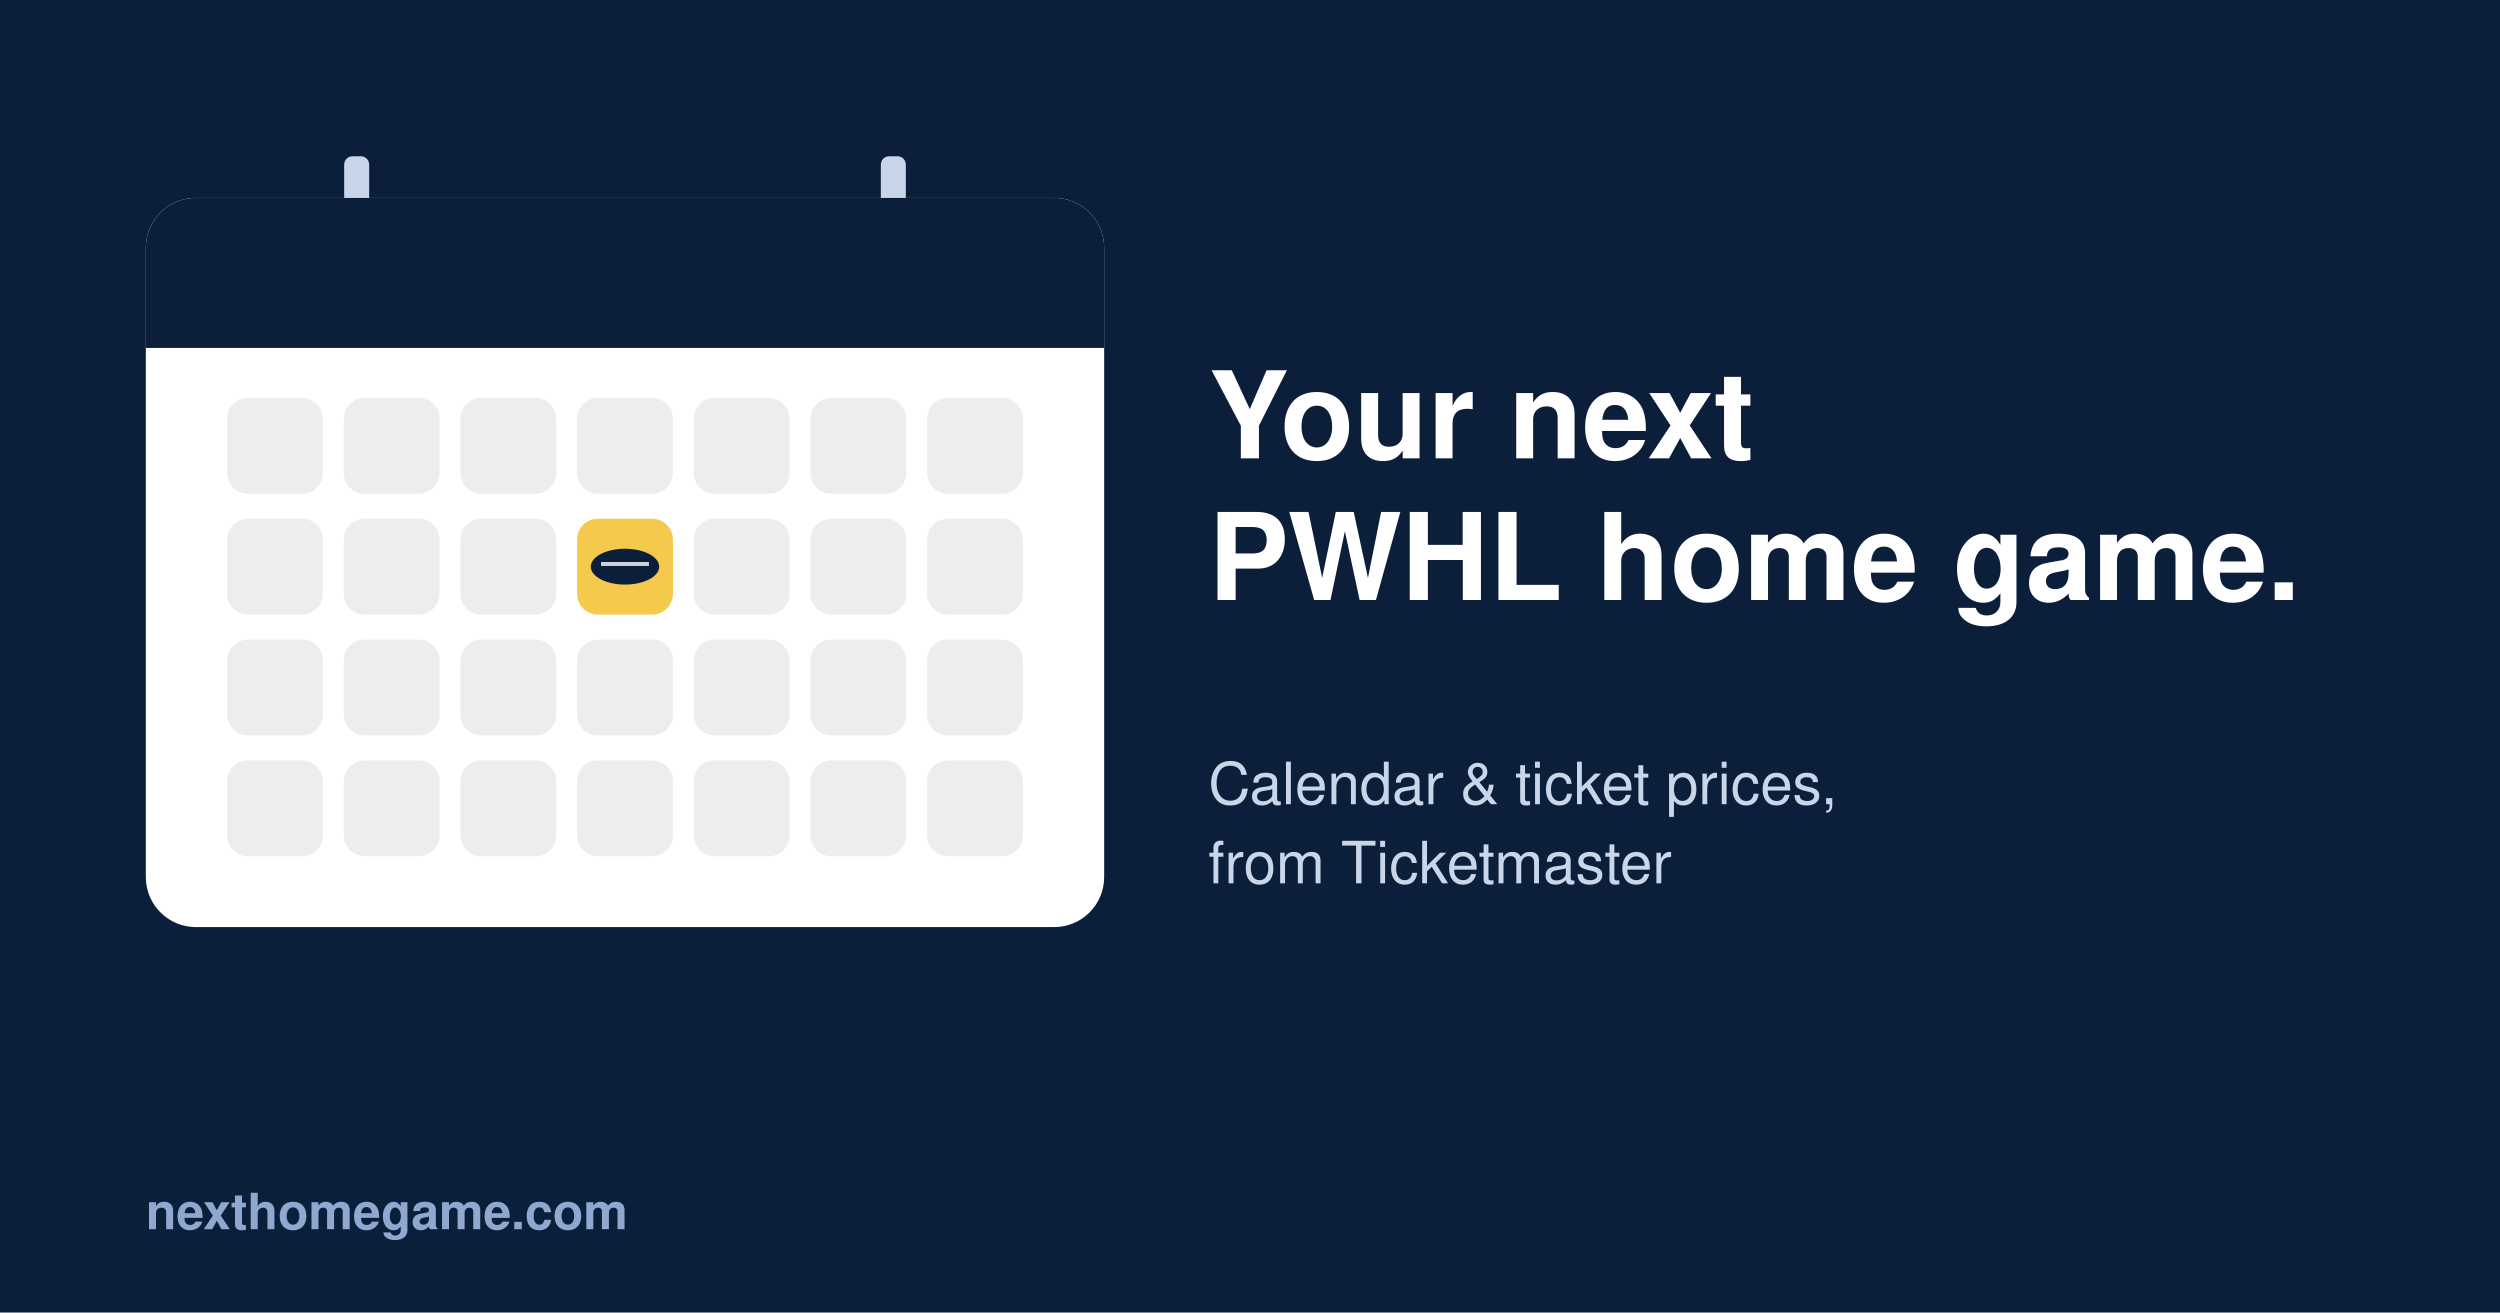
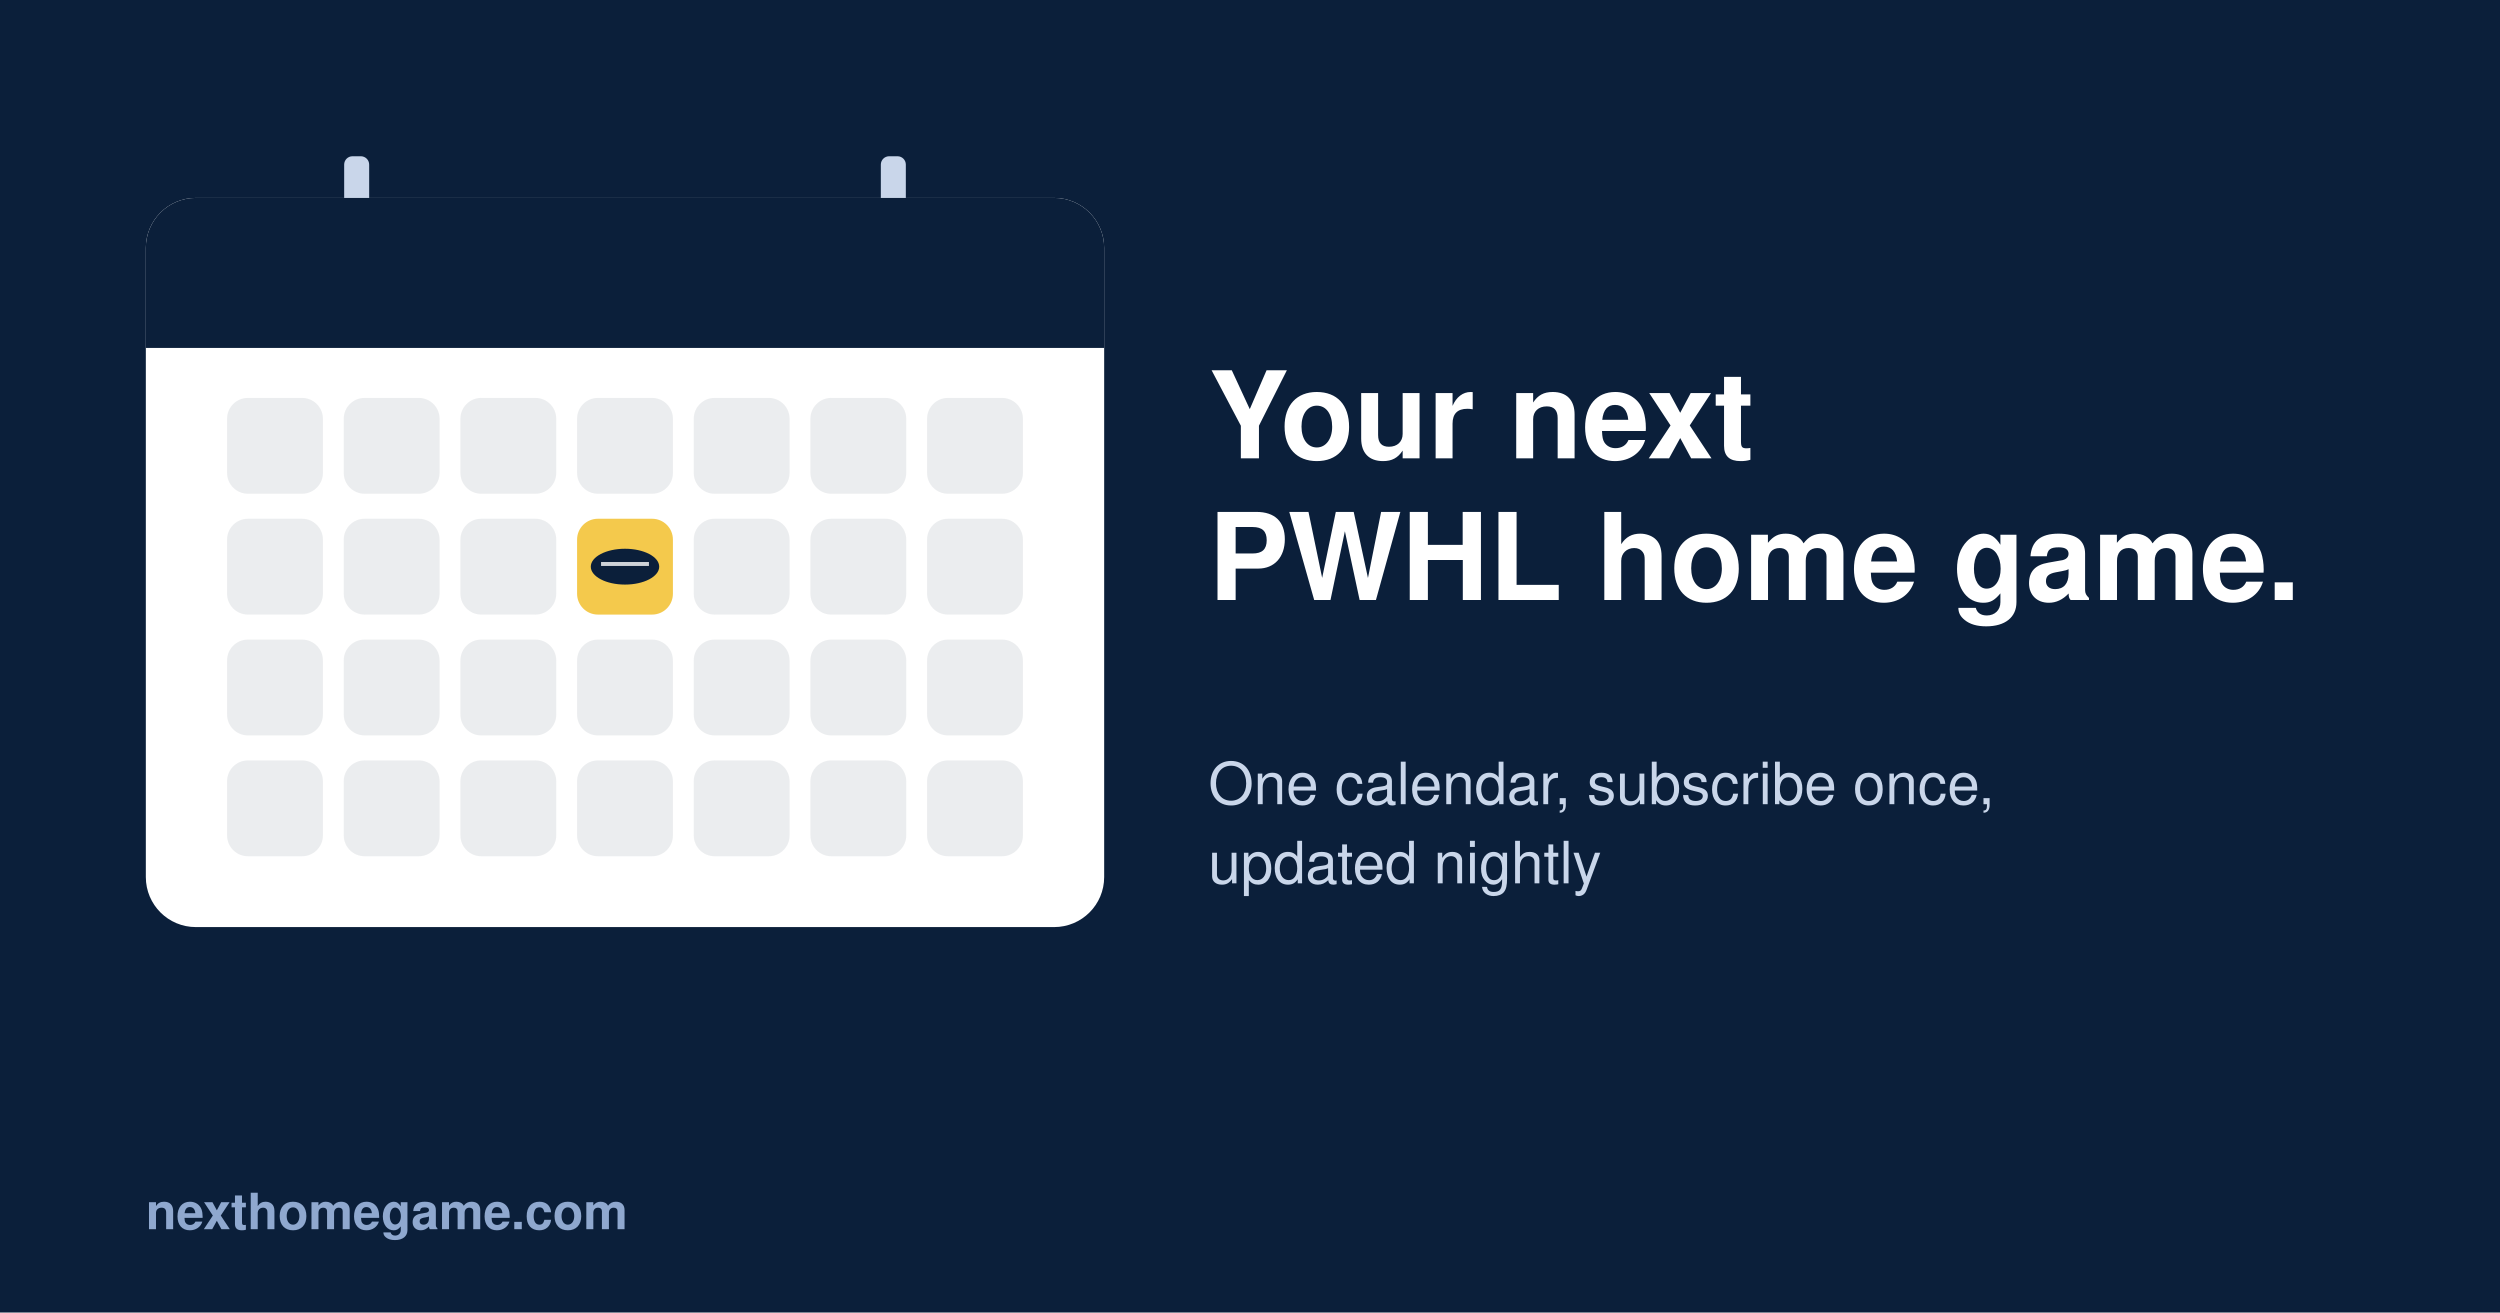
<svg xmlns="http://www.w3.org/2000/svg" width="1200" height="630" viewBox="0 0 1200 630" role="img">
  <rect width="1200" height="630" fill="#0b1f3a" />
  <rect x="165.2" y="75" width="12" height="26" rx="4" fill="#c9d6ea" />
  <rect x="422.8" y="75" width="12" height="26" rx="4" fill="#c9d6ea" />
  <rect x="70" y="95" width="460" height="350" rx="24" fill="#ffffff" />
  <path d="M70 167 V119 A24 24 0 0 1 94 95 H506 A24 24 0 0 1 530 119 V167 Z" fill="#0b1f3a" />
  <rect x="109.0" y="191" width="46" height="46" rx="10" fill="#c7ccd1" opacity="0.35" />
  <rect x="165.0" y="191" width="46" height="46" rx="10" fill="#c7ccd1" opacity="0.35" />
  <rect x="221.0" y="191" width="46" height="46" rx="10" fill="#c7ccd1" opacity="0.35" />
  <rect x="277.0" y="191" width="46" height="46" rx="10" fill="#c7ccd1" opacity="0.35" />
  <rect x="333.0" y="191" width="46" height="46" rx="10" fill="#c7ccd1" opacity="0.35" />
  <rect x="389.0" y="191" width="46" height="46" rx="10" fill="#c7ccd1" opacity="0.35" />
  <rect x="445.0" y="191" width="46" height="46" rx="10" fill="#c7ccd1" opacity="0.35" />
  <rect x="109.0" y="249" width="46" height="46" rx="10" fill="#c7ccd1" opacity="0.35" />
  <rect x="165.0" y="249" width="46" height="46" rx="10" fill="#c7ccd1" opacity="0.35" />
  <rect x="221.0" y="249" width="46" height="46" rx="10" fill="#c7ccd1" opacity="0.35" />
  <rect x="277.0" y="249" width="46" height="46" rx="10" fill="#f4c94c" />
  <ellipse cx="300.0" cy="272.0" rx="16.422" ry="8.602" fill="#0b1f3a" />
  <path d="M288.505 270.71 H311.495" stroke="#ffffff" stroke-width="1.892" opacity="0.8" />
  <rect x="333.0" y="249" width="46" height="46" rx="10" fill="#c7ccd1" opacity="0.35" />
  <rect x="389.0" y="249" width="46" height="46" rx="10" fill="#c7ccd1" opacity="0.35" />
  <rect x="445.0" y="249" width="46" height="46" rx="10" fill="#c7ccd1" opacity="0.35" />
  <rect x="109.0" y="307" width="46" height="46" rx="10" fill="#c7ccd1" opacity="0.35" />
  <rect x="165.0" y="307" width="46" height="46" rx="10" fill="#c7ccd1" opacity="0.35" />
  <rect x="221.0" y="307" width="46" height="46" rx="10" fill="#c7ccd1" opacity="0.35" />
  <rect x="277.0" y="307" width="46" height="46" rx="10" fill="#c7ccd1" opacity="0.35" />
  <rect x="333.0" y="307" width="46" height="46" rx="10" fill="#c7ccd1" opacity="0.35" />
  <rect x="389.0" y="307" width="46" height="46" rx="10" fill="#c7ccd1" opacity="0.35" />
  <rect x="445.0" y="307" width="46" height="46" rx="10" fill="#c7ccd1" opacity="0.35" />
  <rect x="109.0" y="365" width="46" height="46" rx="10" fill="#c7ccd1" opacity="0.35" />
  <rect x="165.0" y="365" width="46" height="46" rx="10" fill="#c7ccd1" opacity="0.35" />
  <rect x="221.0" y="365" width="46" height="46" rx="10" fill="#c7ccd1" opacity="0.35" />
  <rect x="277.0" y="365" width="46" height="46" rx="10" fill="#c7ccd1" opacity="0.35" />
  <rect x="333.0" y="365" width="46" height="46" rx="10" fill="#c7ccd1" opacity="0.35" />
  <rect x="389.0" y="365" width="46" height="46" rx="10" fill="#c7ccd1" opacity="0.35" />
  <rect x="445.0" y="365" width="46" height="46" rx="10" fill="#c7ccd1" opacity="0.35" />
  <text x="580" y="220" font-family="-apple-system, 'Segoe UI', Helvetica, Arial, sans-serif" font-size="58" font-weight="700" fill="#ffffff">
    <tspan x="580">Your next</tspan>
    <tspan x="580" dy="68">PWHL home game.</tspan>
  </text>
  <text x="580" y="386" font-family="-apple-system, 'Segoe UI', Helvetica, Arial, sans-serif" font-size="28" fill="#c9d6ea">
-     <tspan x="580">Calendar &amp; ticket prices,</tspan>
-     <tspan x="580" dy="38">from Ticketmaster</tspan>
+     <tspan x="580">One calendar, subscribe once,</tspan>
+     <tspan x="580" dy="38">updated nightly</tspan>
  </text>
  <text x="70" y="590" font-family="-apple-system, 'Segoe UI', Helvetica, Arial, sans-serif" font-size="24" font-weight="600" fill="#8fa8cf">nexthomegame.com</text>
</svg>
